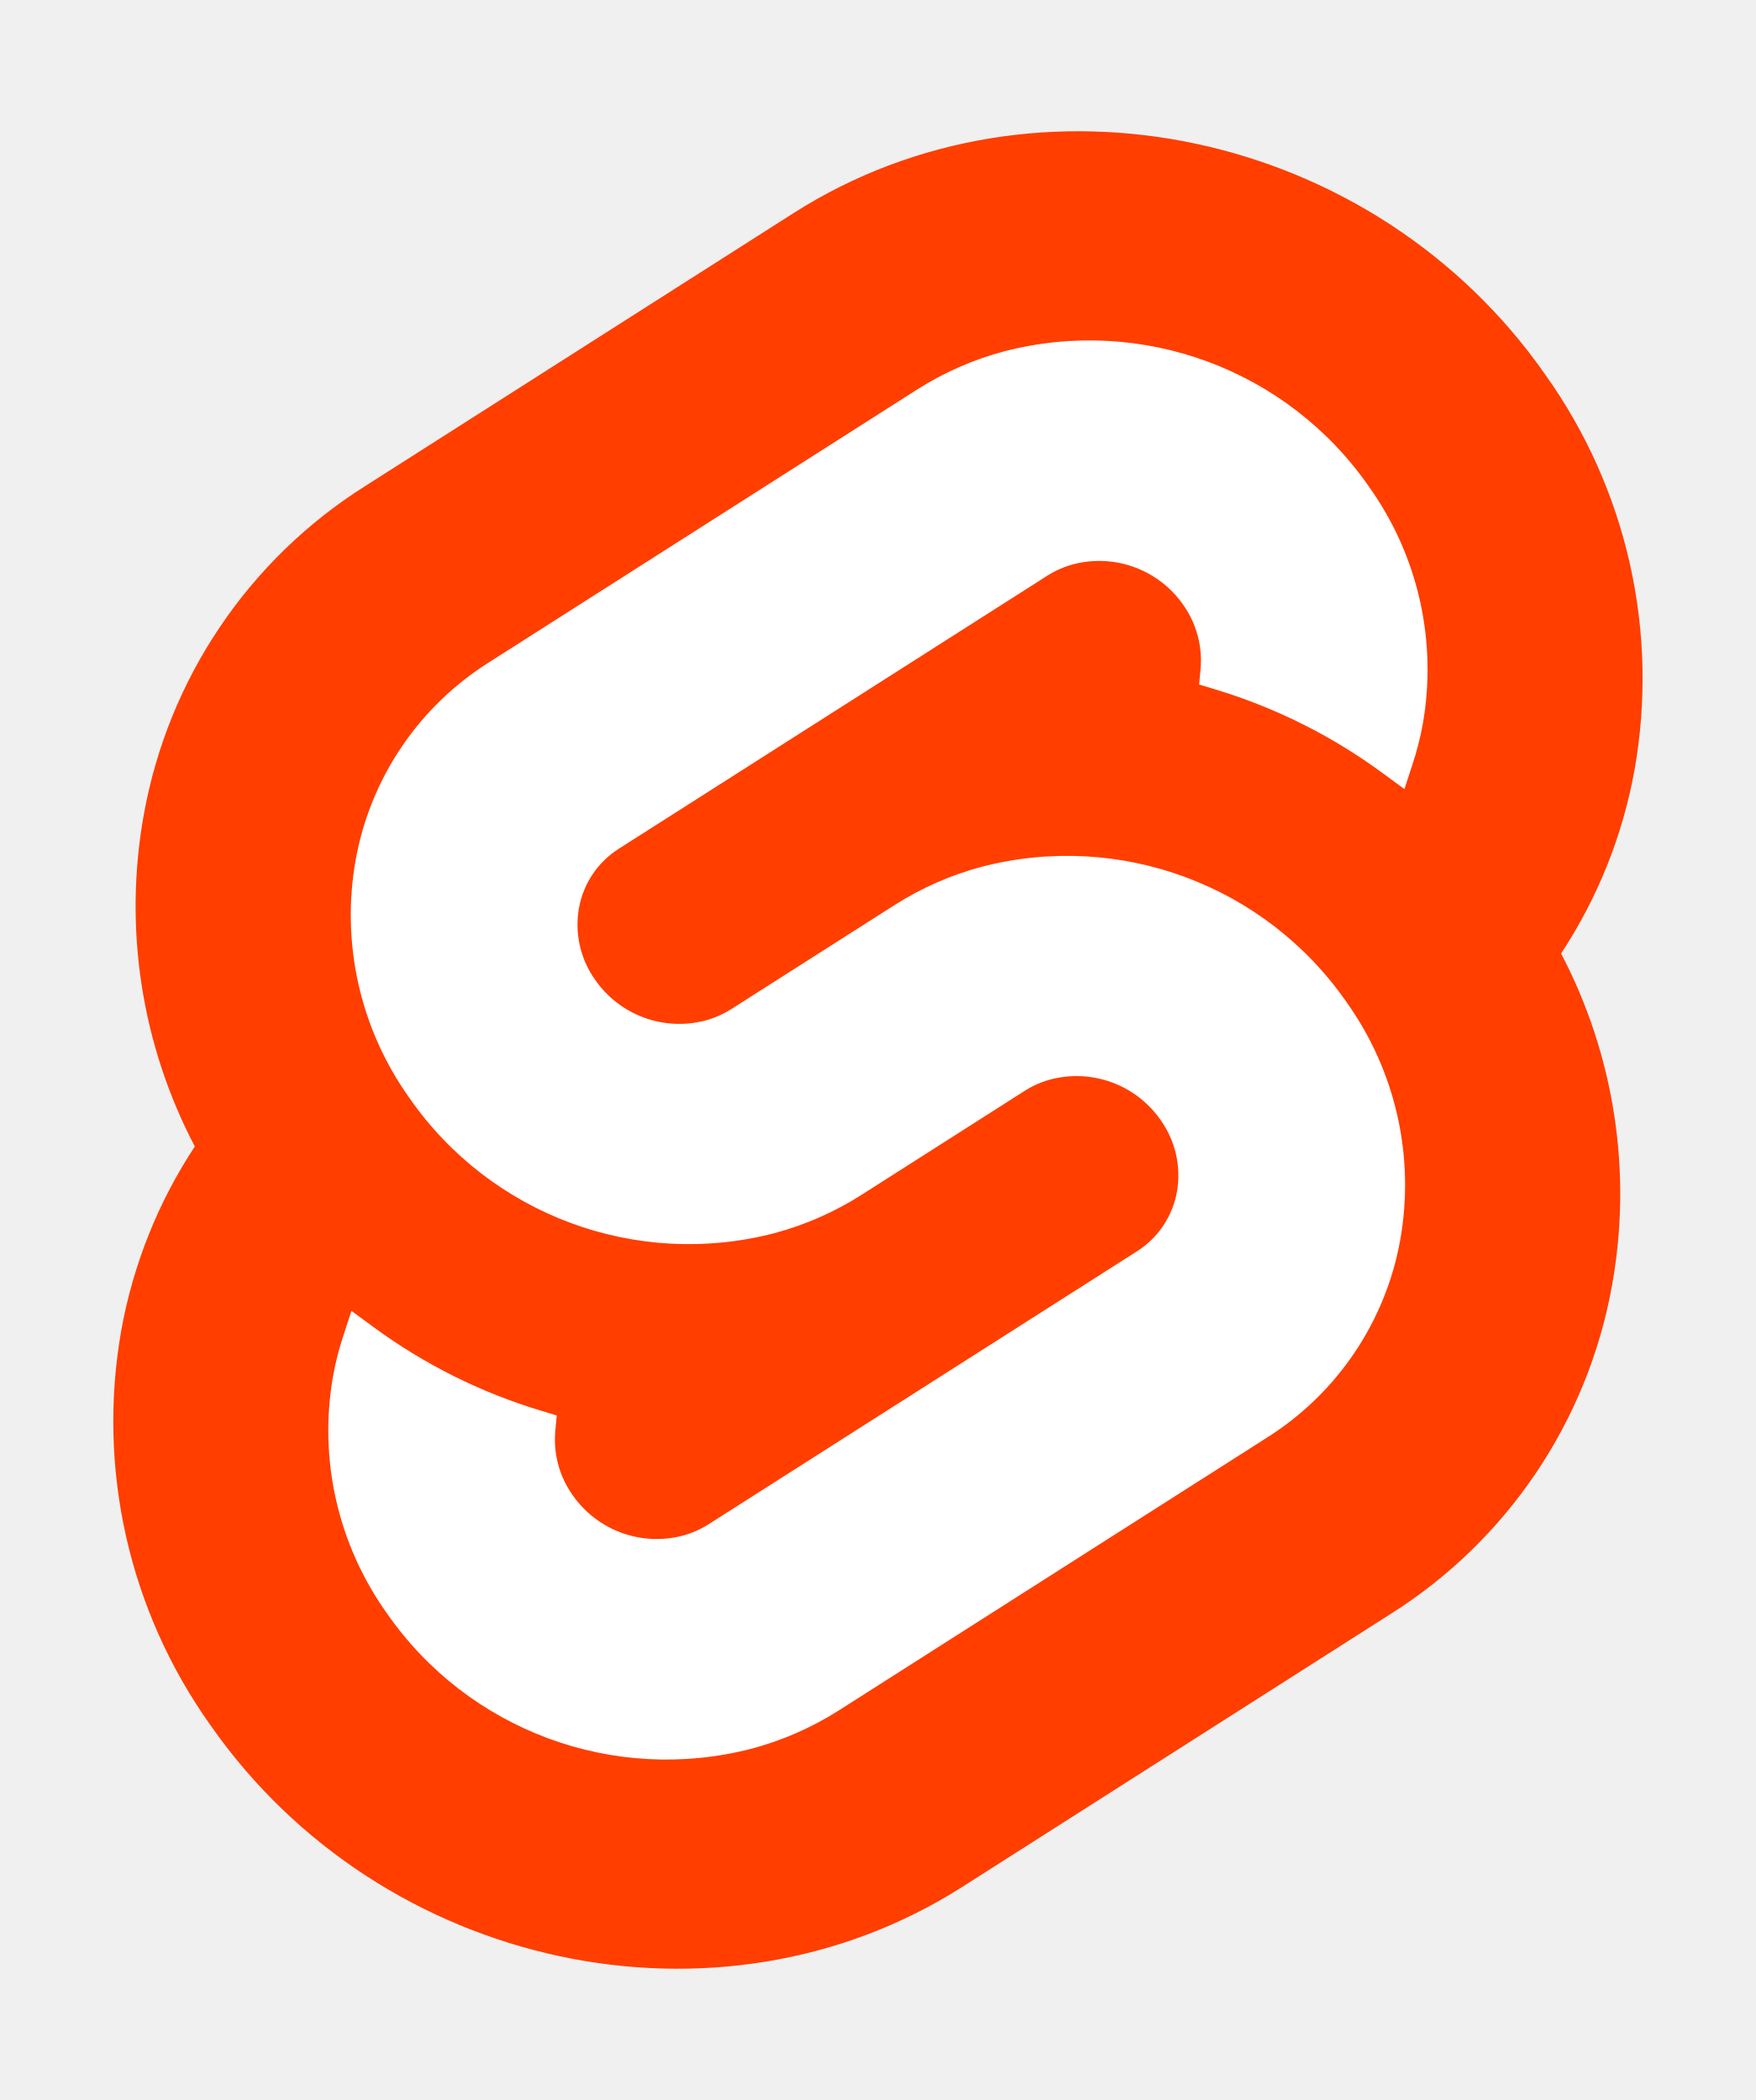
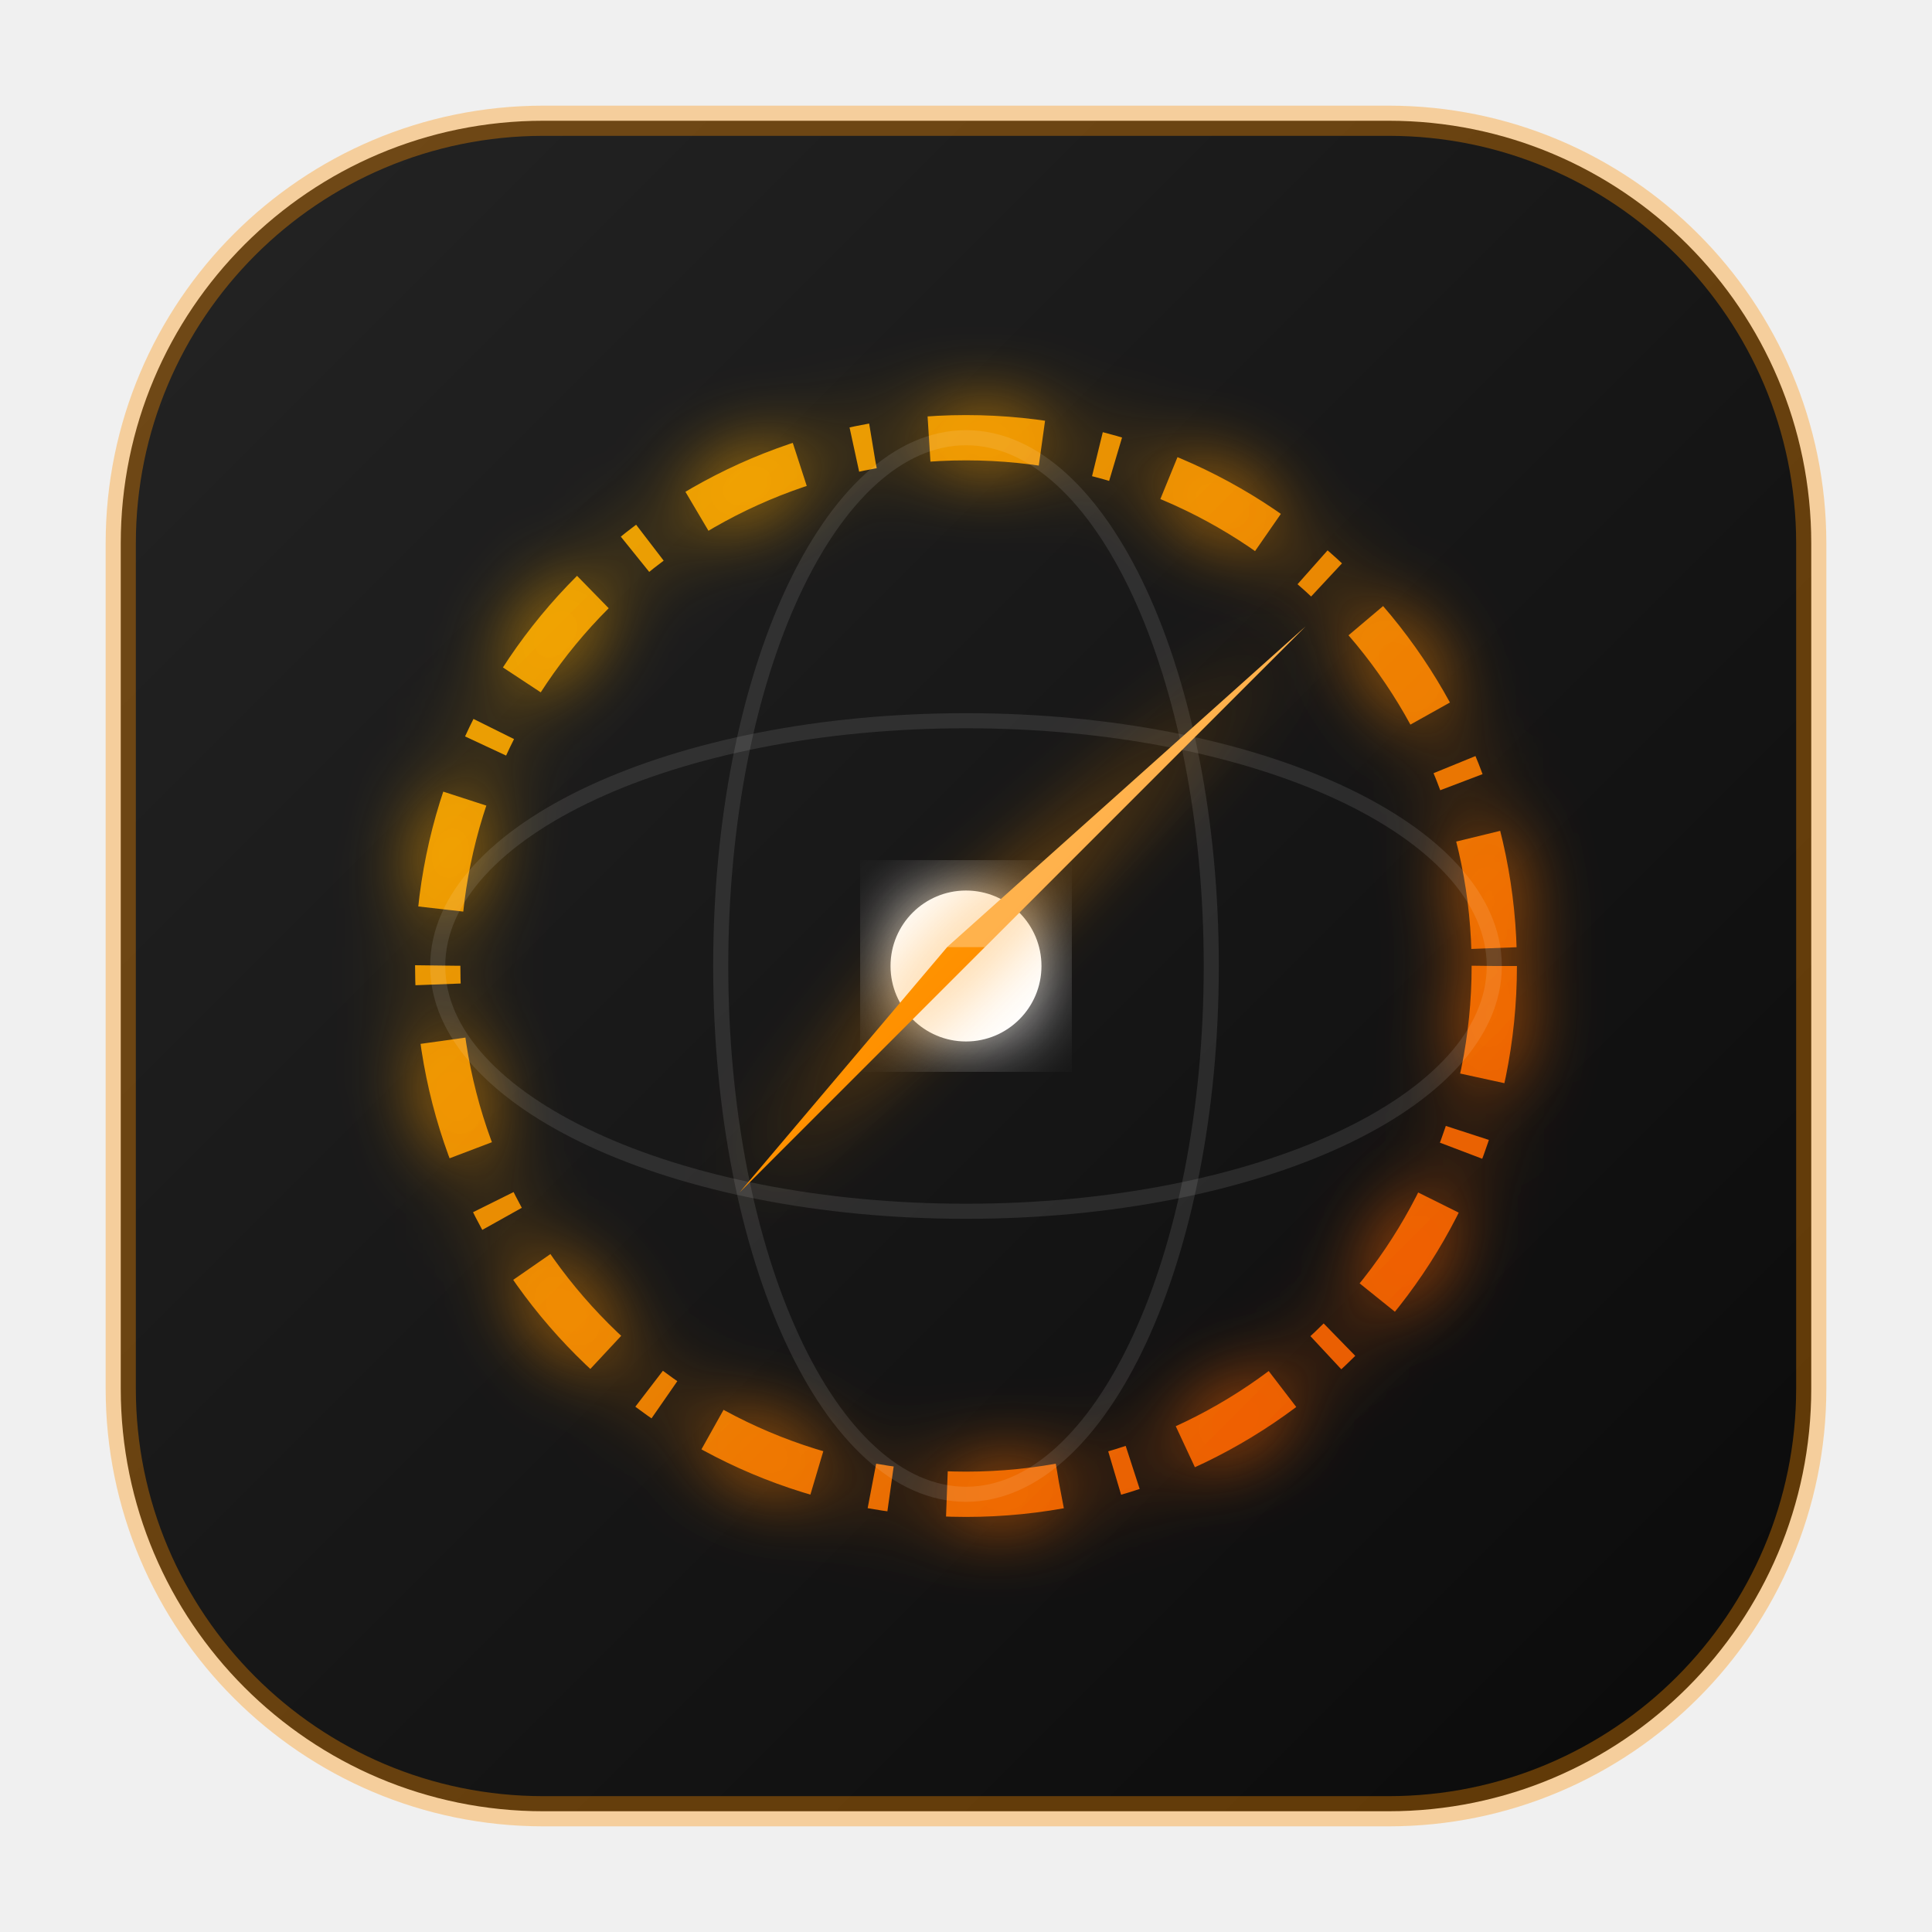
- <svg xmlns="http://www.w3.org/2000/svg" width="107" height="128" viewBox="0 0 107 128">
-   <path d="M94.157 22.819c-10.4-14.885-30.94-19.297-45.792-9.835L22.282 29.608A29.92 29.92 0 0 0 8.764 49.65a31.5 31.5 0 0 0 3.108 20.231 30 30 0 0 0-4.477 11.183 31.9 31.9 0 0 0 5.448 24.116c10.402 14.887 30.942 19.297 45.791 9.835l26.083-16.624A29.92 29.92 0 0 0 98.235 78.35a31.53 31.53 0 0 0-3.105-20.232 30 30 0 0 0 4.474-11.182 31.88 31.88 0 0 0-5.447-24.116" style="fill:#ff3e00" />
-   <path d="M45.817 106.582a20.72 20.72 0 0 1-22.237-8.243 19.17 19.17 0 0 1-3.277-14.503 18 18 0 0 1 .624-2.435l.49-1.498 1.337.981a33.6 33.6 0 0 0 10.203 5.098l.97.294-.09.968a5.85 5.85 0 0 0 1.052 3.878 6.24 6.24 0 0 0 6.695 2.485 5.8 5.8 0 0 0 1.603-.704L69.27 76.28a5.43 5.43 0 0 0 2.45-3.631 5.8 5.8 0 0 0-.987-4.371 6.24 6.24 0 0 0-6.698-2.487 5.7 5.7 0 0 0-1.6.704l-9.953 6.345a19 19 0 0 1-5.296 2.326 20.72 20.72 0 0 1-22.237-8.243 19.17 19.17 0 0 1-3.277-14.502 17.99 17.99 0 0 1 8.13-12.052l26.081-16.623a19 19 0 0 1 5.3-2.329 20.72 20.72 0 0 1 22.237 8.243 19.17 19.17 0 0 1 3.277 14.503 18 18 0 0 1-.624 2.435l-.49 1.498-1.337-.98a33.6 33.6 0 0 0-10.203-5.1l-.97-.294.09-.968a5.86 5.86 0 0 0-1.052-3.878 6.24 6.24 0 0 0-6.696-2.485 5.8 5.8 0 0 0-1.602.704L37.73 51.72a5.42 5.42 0 0 0-2.449 3.63 5.79 5.79 0 0 0 .986 4.372 6.24 6.24 0 0 0 6.698 2.486 5.8 5.8 0 0 0 1.602-.704l9.952-6.342a19 19 0 0 1 5.295-2.328 20.72 20.72 0 0 1 22.237 8.242 19.17 19.17 0 0 1 3.277 14.503 18 18 0 0 1-8.13 12.053l-26.081 16.622a19 19 0 0 1-5.3 2.328" style="fill:#fff" />
+ <svg xmlns="http://www.w3.org/2000/svg" viewBox="0 0 512 512" width="100%" height="100%">
+   <defs>
+     <linearGradient id="bgGrad" x1="0%" y1="0%" x2="100%" y2="100%">
+       <stop offset="0%" stop-color="#242424" />
+       <stop offset="100%" stop-color="#0a0a0a" />
+     </linearGradient>
+     <linearGradient id="primaryGrad" x1="0%" y1="0%" x2="100%" y2="100%">
+       <stop offset="0%" stop-color="#ffb700" />
+       <stop offset="50%" stop-color="#ff9000" />
+       <stop offset="100%" stop-color="#ff5500" />
+     </linearGradient>
+     <filter id="glow" x="-20%" y="-20%" width="140%" height="140%">
+       <feGaussianBlur stdDeviation="10" result="blur" />
+       <feComposite in="SourceGraphic" in2="blur" operator="over" />
+     </filter>
+   </defs>
+   <rect x="32" y="32" width="448" height="448" rx="112" fill="url(#bgGrad)" stroke="#ff9000" stroke-width="8" stroke-opacity="0.35" />
+   <g transform="translate(256, 256)">
+     <circle r="140" fill="none" stroke="url(#primaryGrad)" stroke-width="12" stroke-dasharray="30 15 5 15" stroke-opacity="0.9" filter="url(#glow)" />
+     <path d="M -140 0 A 140 65 0 0 0 140 0" fill="none" stroke="#ffffff" stroke-width="4" stroke-opacity="0.1" />
+     <path d="M -140 0 A 140 65 0 0 1 140 0" fill="none" stroke="#ffffff" stroke-width="4" stroke-opacity="0.1" />
+     <path d="M 0 -140 A 65 140 0 0 0 0 140" fill="none" stroke="#ffffff" stroke-width="4" stroke-opacity="0.1" />
+     <path d="M 0 -140 A 65 140 0 0 1 0 140" fill="none" stroke="#ffffff" stroke-width="4" stroke-opacity="0.1" />
+     <circle r="20" fill="#ffffff" filter="url(#glow)" />
+     <path d="M -60,60 L -5,-5 L 90,-90 L 5,-5 L -60,60 Z" fill="url(#primaryGrad)" filter="url(#glow)" />
+     <path d="M -5,-5 L 90,-90 L 5,-5 Z" fill="#ffffff" fill-opacity="0.3" />
+   </g>
</svg>
